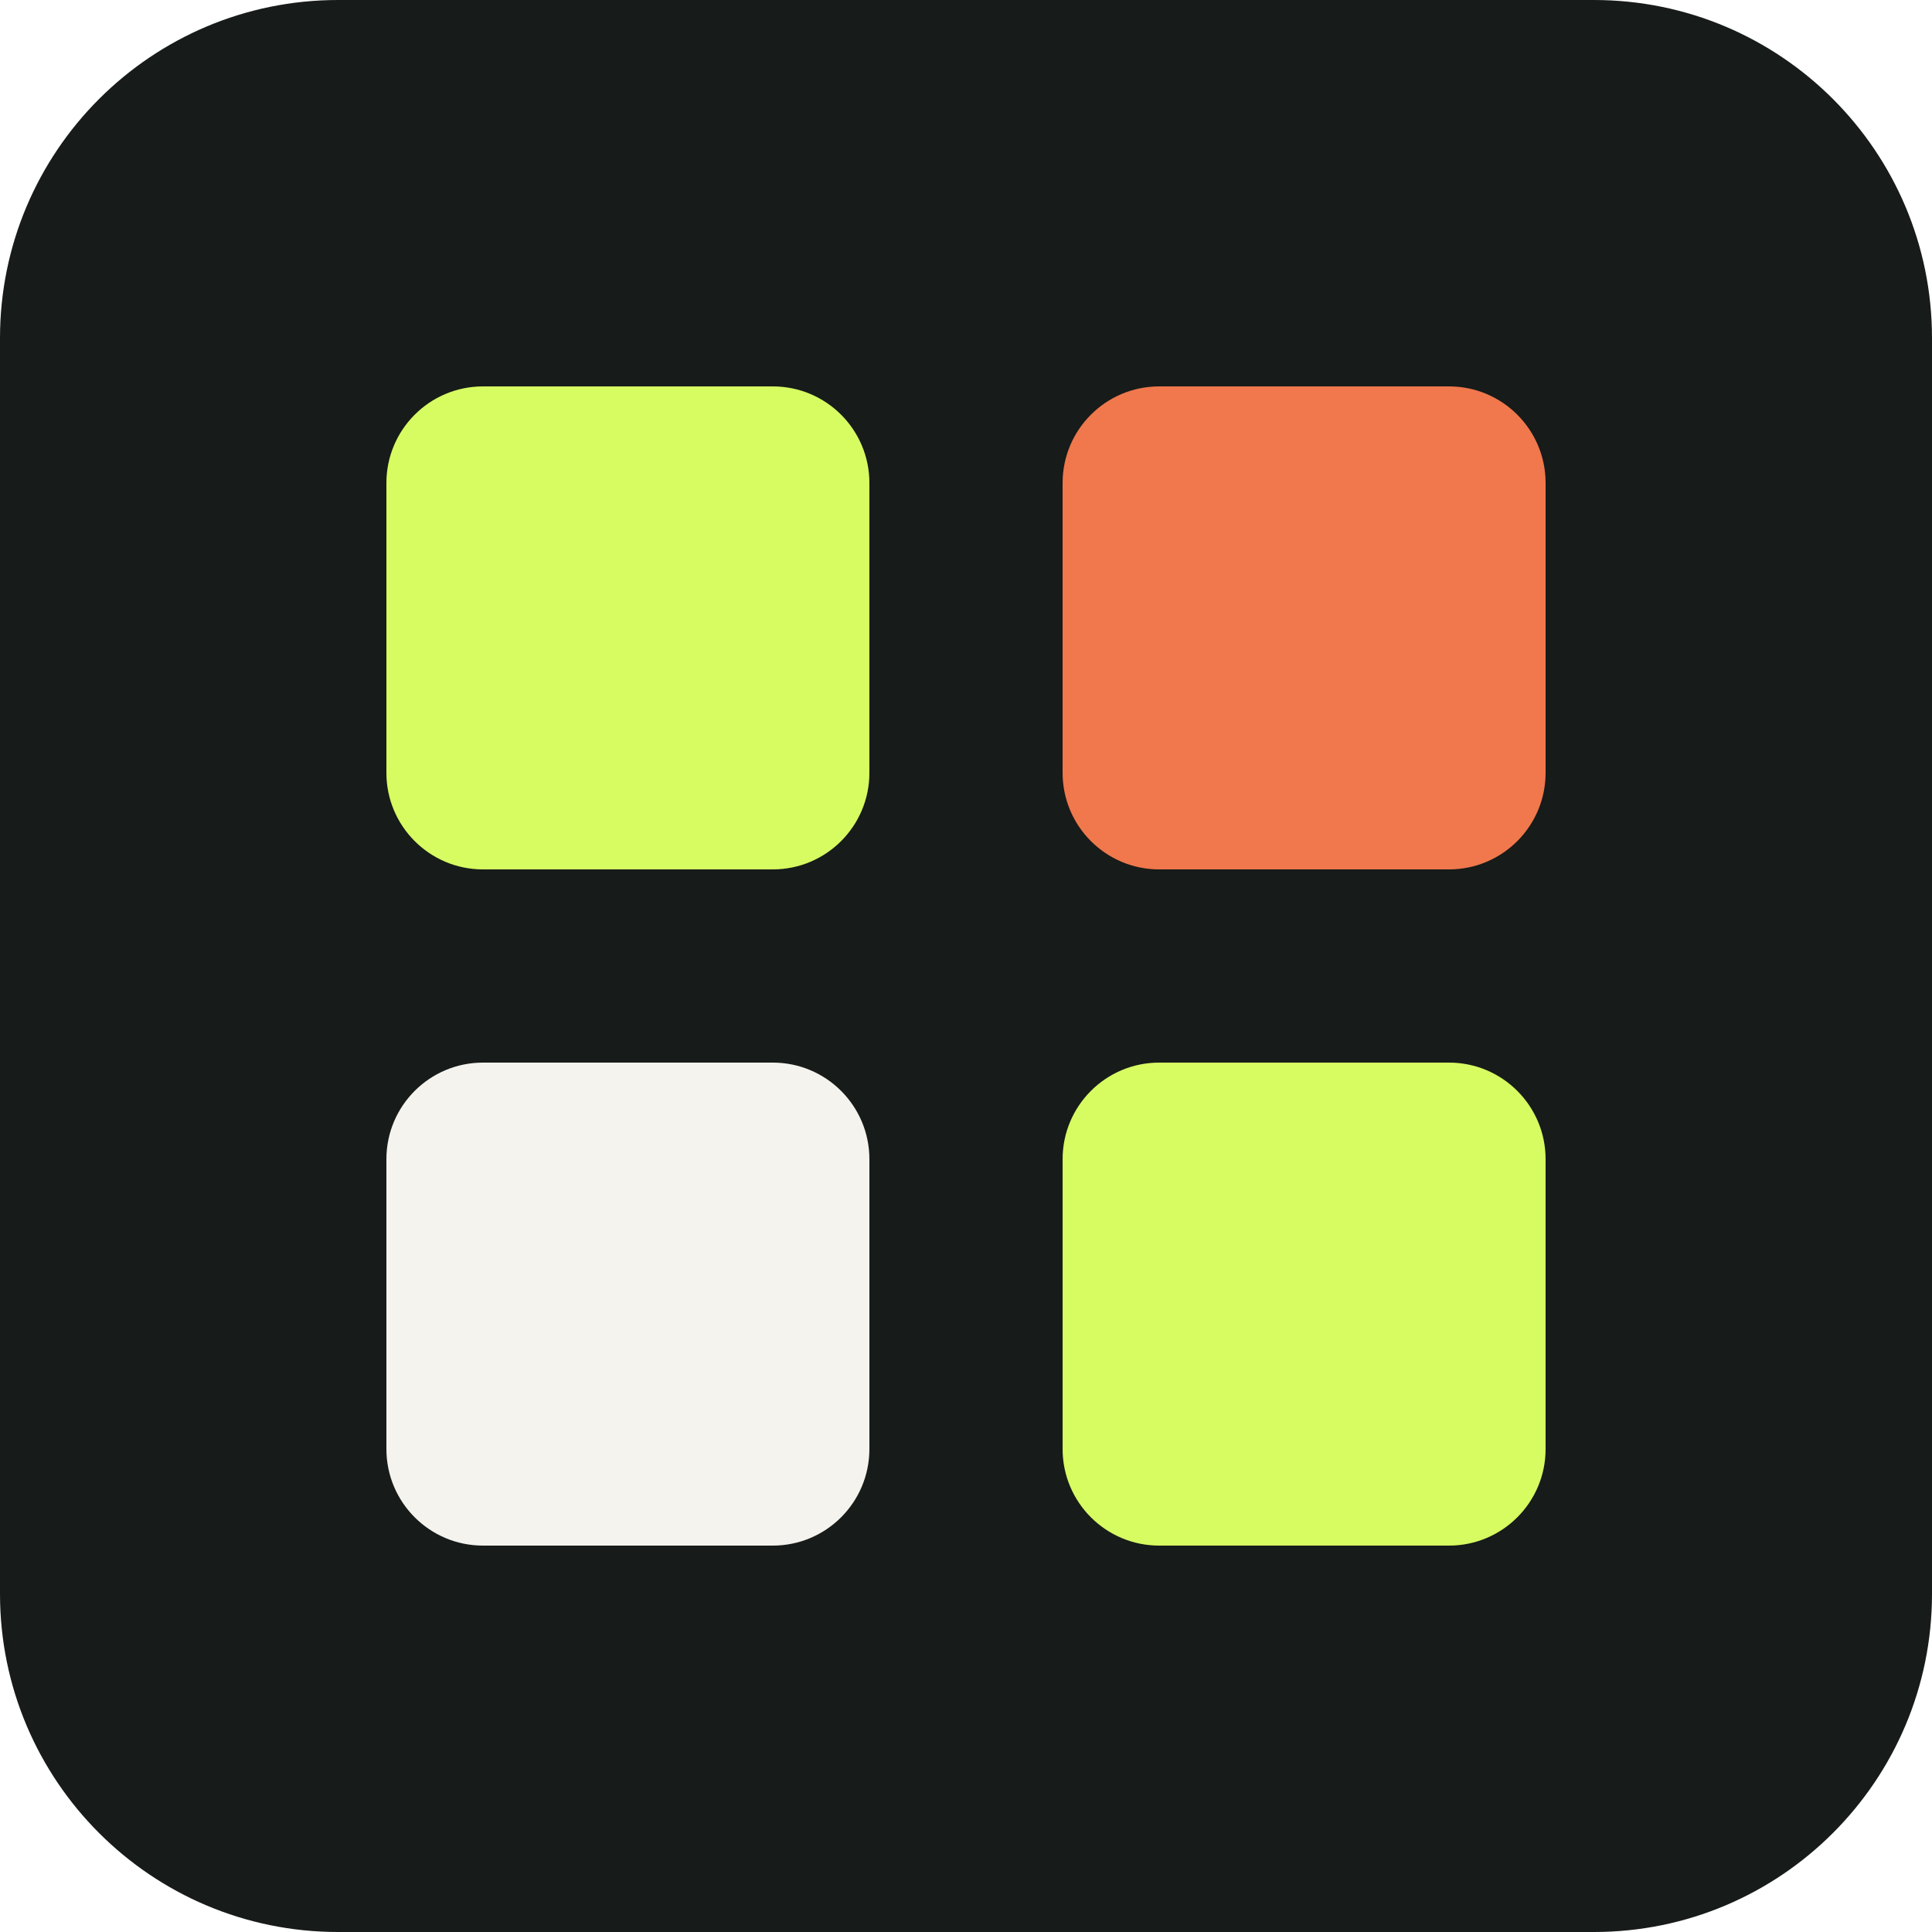
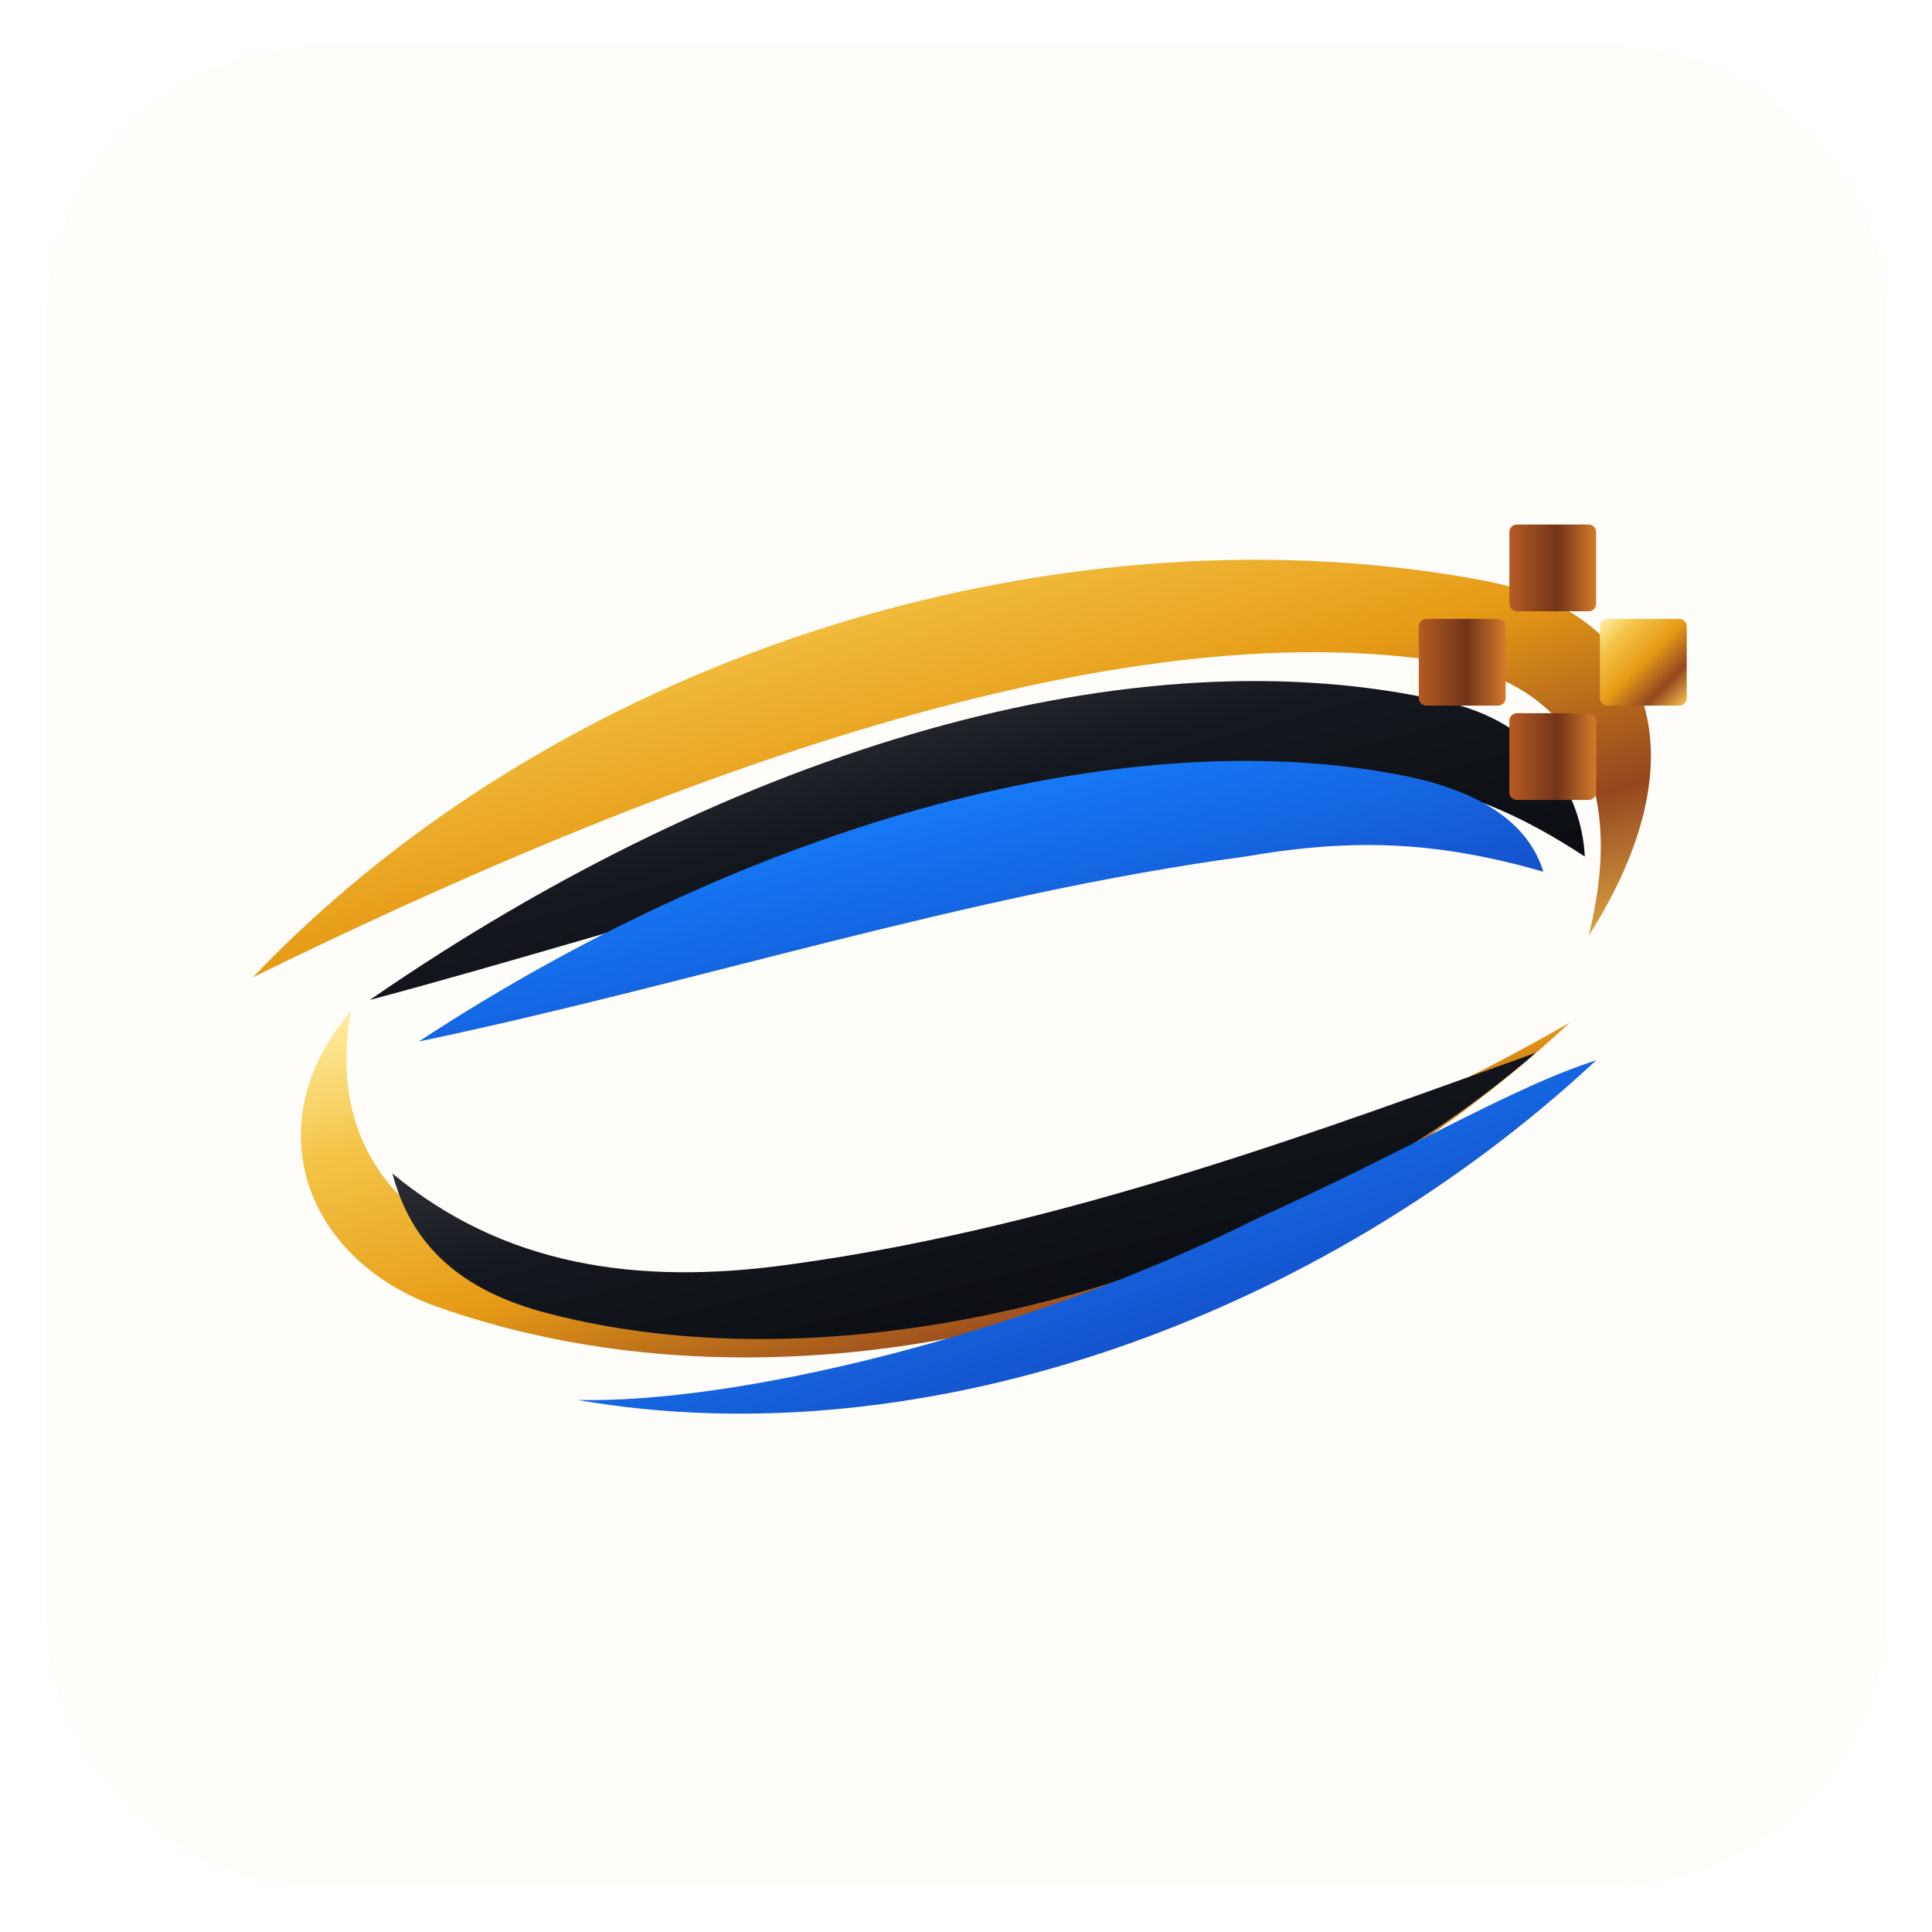
- <svg xmlns="http://www.w3.org/2000/svg" viewBox="0 0 40 40">
-   <rect width="40" height="40" rx="7" fill="#171b19" />
-   <g transform="translate(8 8)">
-     <rect width="10" height="10" rx="2" fill="#d7fc62" />
-     <rect x="14" width="10" height="10" rx="2" fill="#f0784c" />
-     <rect y="14" width="10" height="10" rx="2" fill="#f4f3ee" />
-     <rect x="14" y="14" width="10" height="10" rx="2" fill="#d7fc62" />
+ <svg xmlns="http://www.w3.org/2000/svg" viewBox="0 0 512 512" role="img" aria-label="Software Damage Control icon">
+   <defs>
+     <linearGradient id="gold" x1="0" y1="0" x2="1" y2="1">
+       <stop offset="0" stop-color="#fff0a8" />
+       <stop offset=".22" stop-color="#f4c447" />
+       <stop offset=".5" stop-color="#e69b16" />
+       <stop offset=".76" stop-color="#94461f" />
+       <stop offset="1" stop-color="#f7c84e" />
+     </linearGradient>
+     <linearGradient id="blue" x1="0" y1="0" x2="1" y2="1">
+       <stop offset="0" stop-color="#60d5ff" />
+       <stop offset=".32" stop-color="#1677f5" />
+       <stop offset=".72" stop-color="#1450c8" />
+       <stop offset="1" stop-color="#091f69" />
+     </linearGradient>
+     <linearGradient id="brown" x1="0" y1="0" x2="1" y2="0">
+       <stop offset="0" stop-color="#b65b24" />
+       <stop offset=".55" stop-color="#713419" />
+       <stop offset="1" stop-color="#d47a2a" />
+     </linearGradient>
+     <linearGradient id="black" x1="0" y1="0" x2="1" y2="1">
+       <stop offset="0" stop-color="#44464b" />
+       <stop offset=".42" stop-color="#14171d" />
+       <stop offset="1" stop-color="#05070a" />
+     </linearGradient>
+   </defs>
+   <rect x="12" y="12" width="488" height="488" rx="74" fill="#fffdf9" />
+   <g transform="translate(50 126)">
+     <path d="M17 133 C101 45 234 7 344 28 C389 37 401 75 371 122 C382 78 364 54 330 49 C239 36 117 84 17 133Z" fill="url(#gold)" />
+     <path d="M48 139 C145 72 251 41 333 60 C356 65 369 82 370 101 C344 84 323 78 291 81 C215 87 123 119 48 139Z" fill="url(#black)" />
+     <path d="M61 150 C151 91 248 66 319 79 C342 83 355 92 359 105 C331 97 309 96 280 101 C206 111 133 135 61 150Z" fill="url(#blue)" />
+     <path d="M366 145 C279 226 157 253 65 220 C30 207 18 171 43 142 C36 180 60 205 98 210 C183 223 286 191 366 145Z" fill="url(#gold)" />
+     <path d="M357 153 C290 211 179 244 95 222 C72 216 59 204 54 185 C83 209 118 215 160 209 C233 199 304 172 357 153Z" fill="url(#black)" />
+     <path d="M373 155 C300 223 195 261 103 245 C145 246 221 228 283 197 C325 178 351 162 373 155Z" fill="url(#blue)" />
+     <g>
+       <rect x="350" y="13" width="23" height="23" rx="2" fill="url(#brown)" />
+       <rect x="326" y="38" width="23" height="23" rx="2" fill="url(#brown)" />
+       <rect x="374" y="38" width="23" height="23" rx="2" fill="url(#gold)" />
+       <rect x="350" y="63" width="23" height="23" rx="2" fill="url(#brown)" />
+     </g>
  </g>
</svg>
